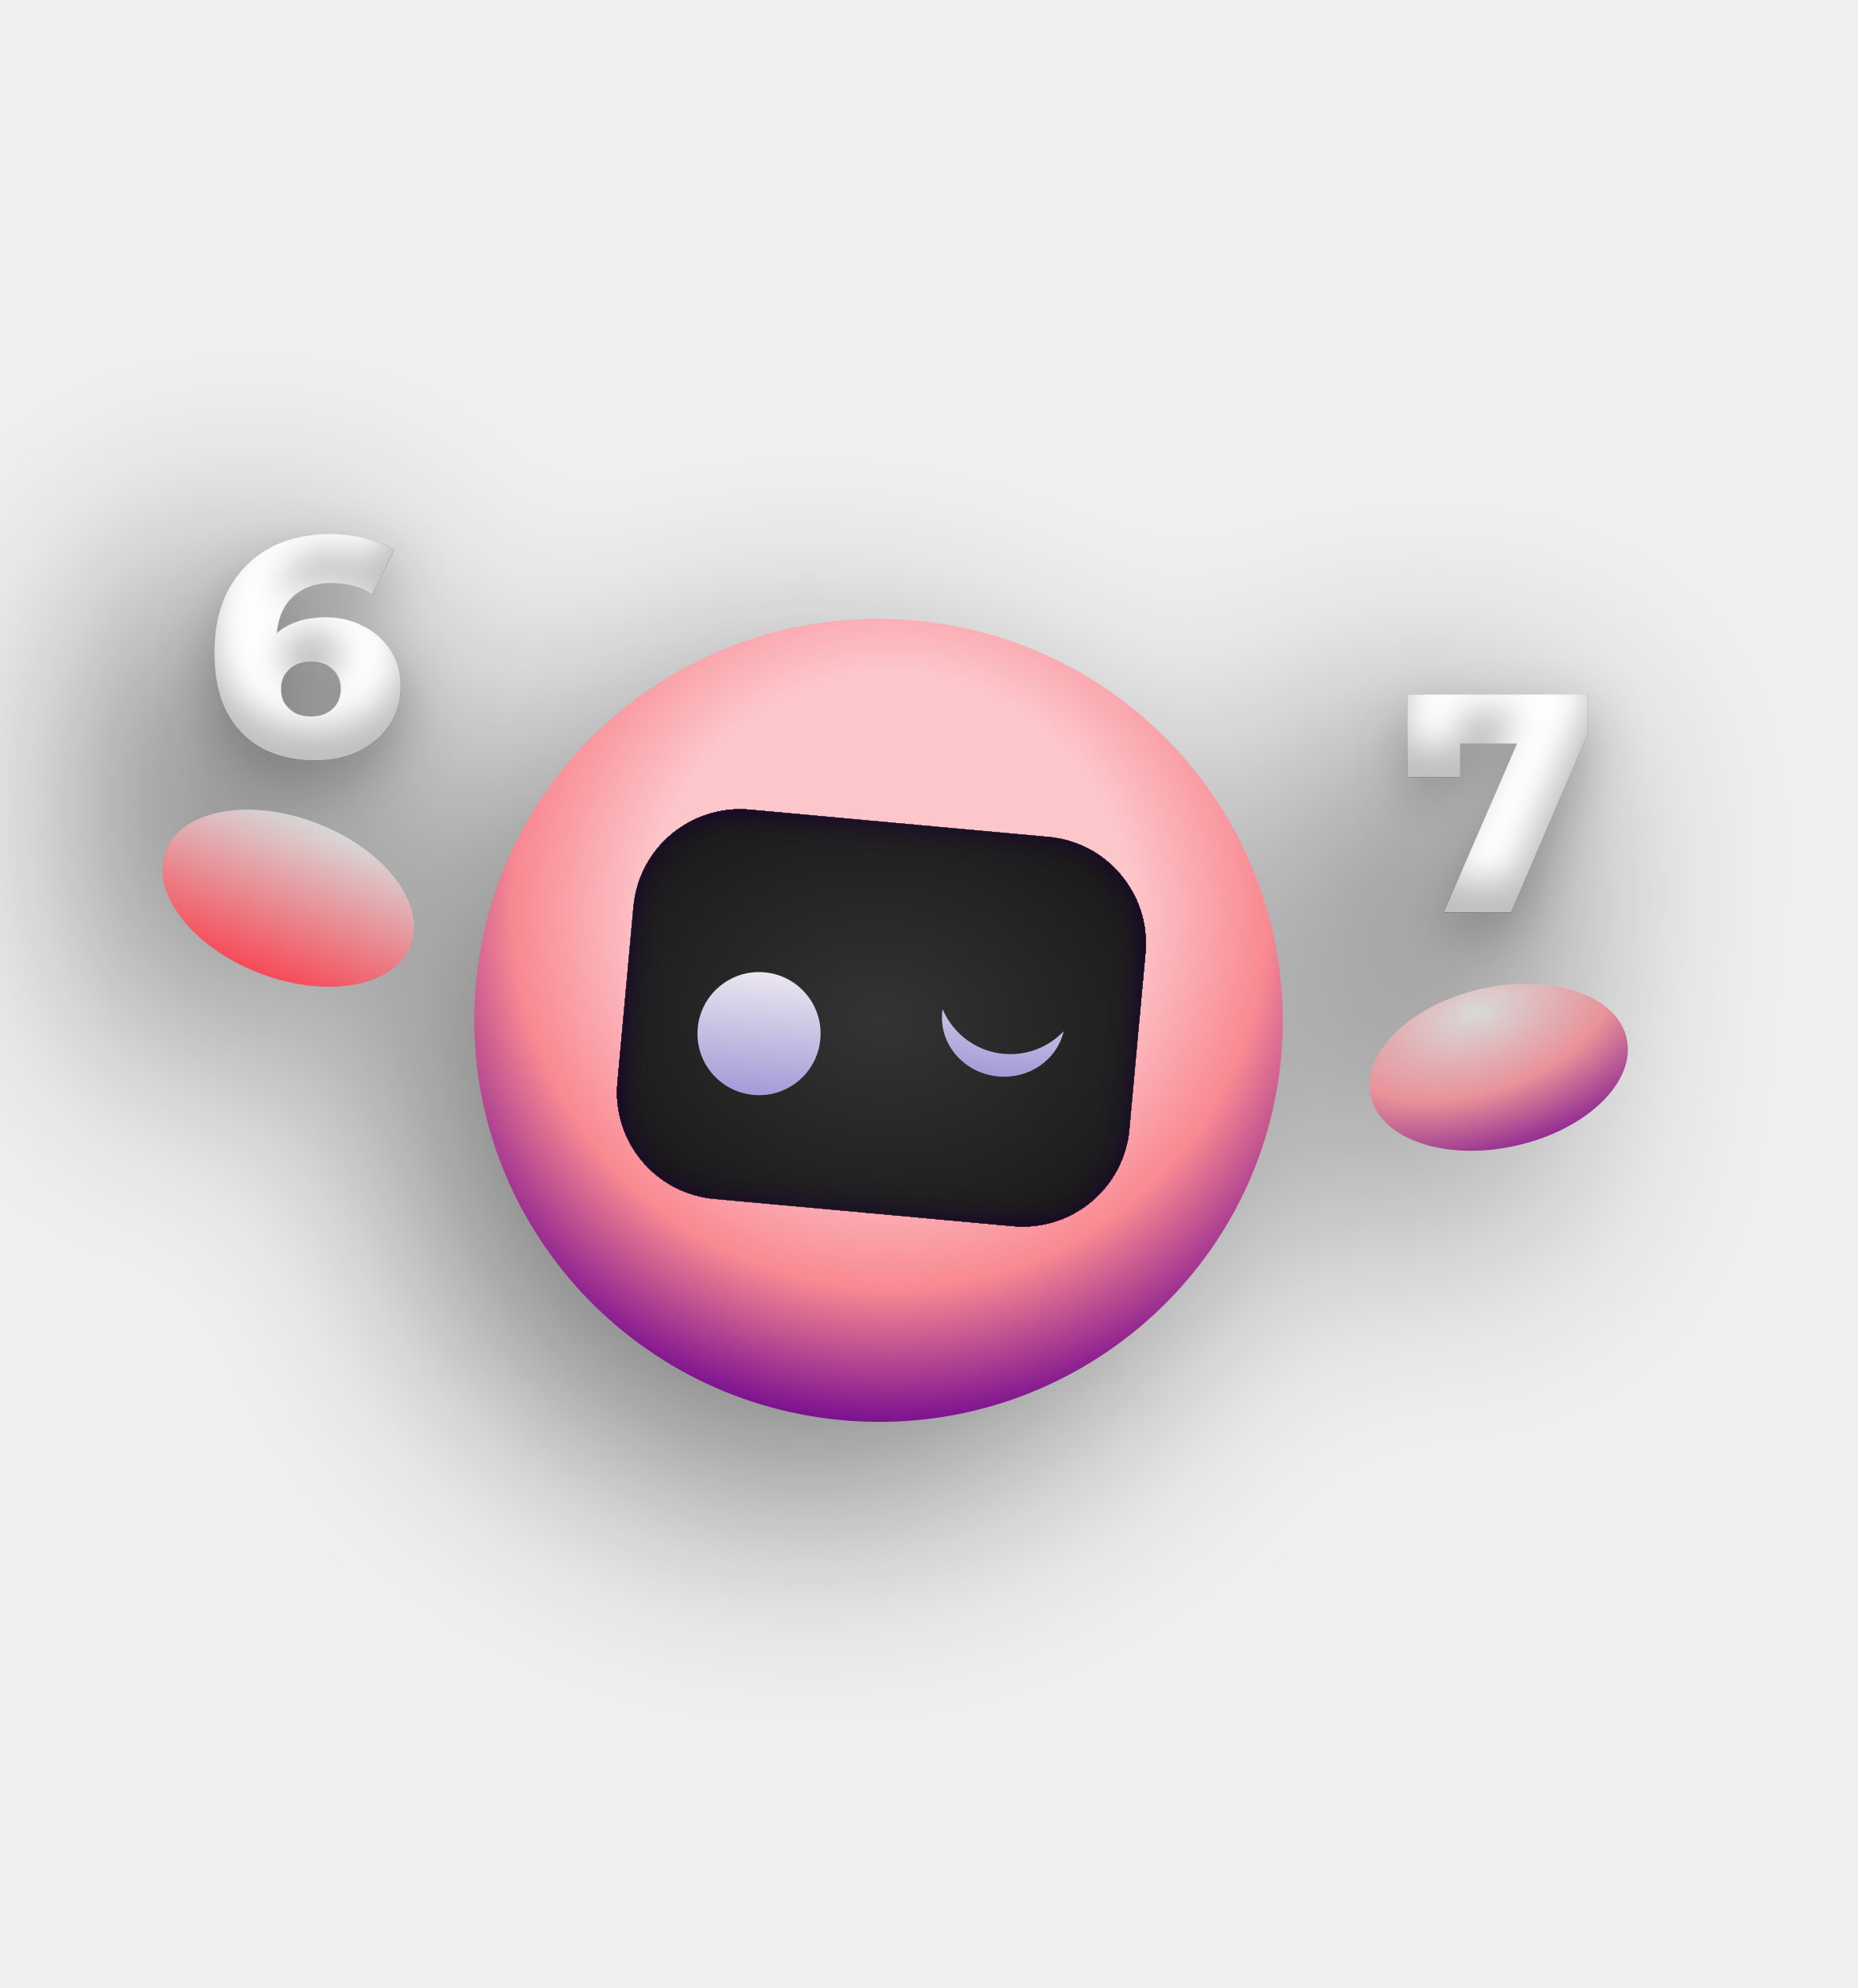
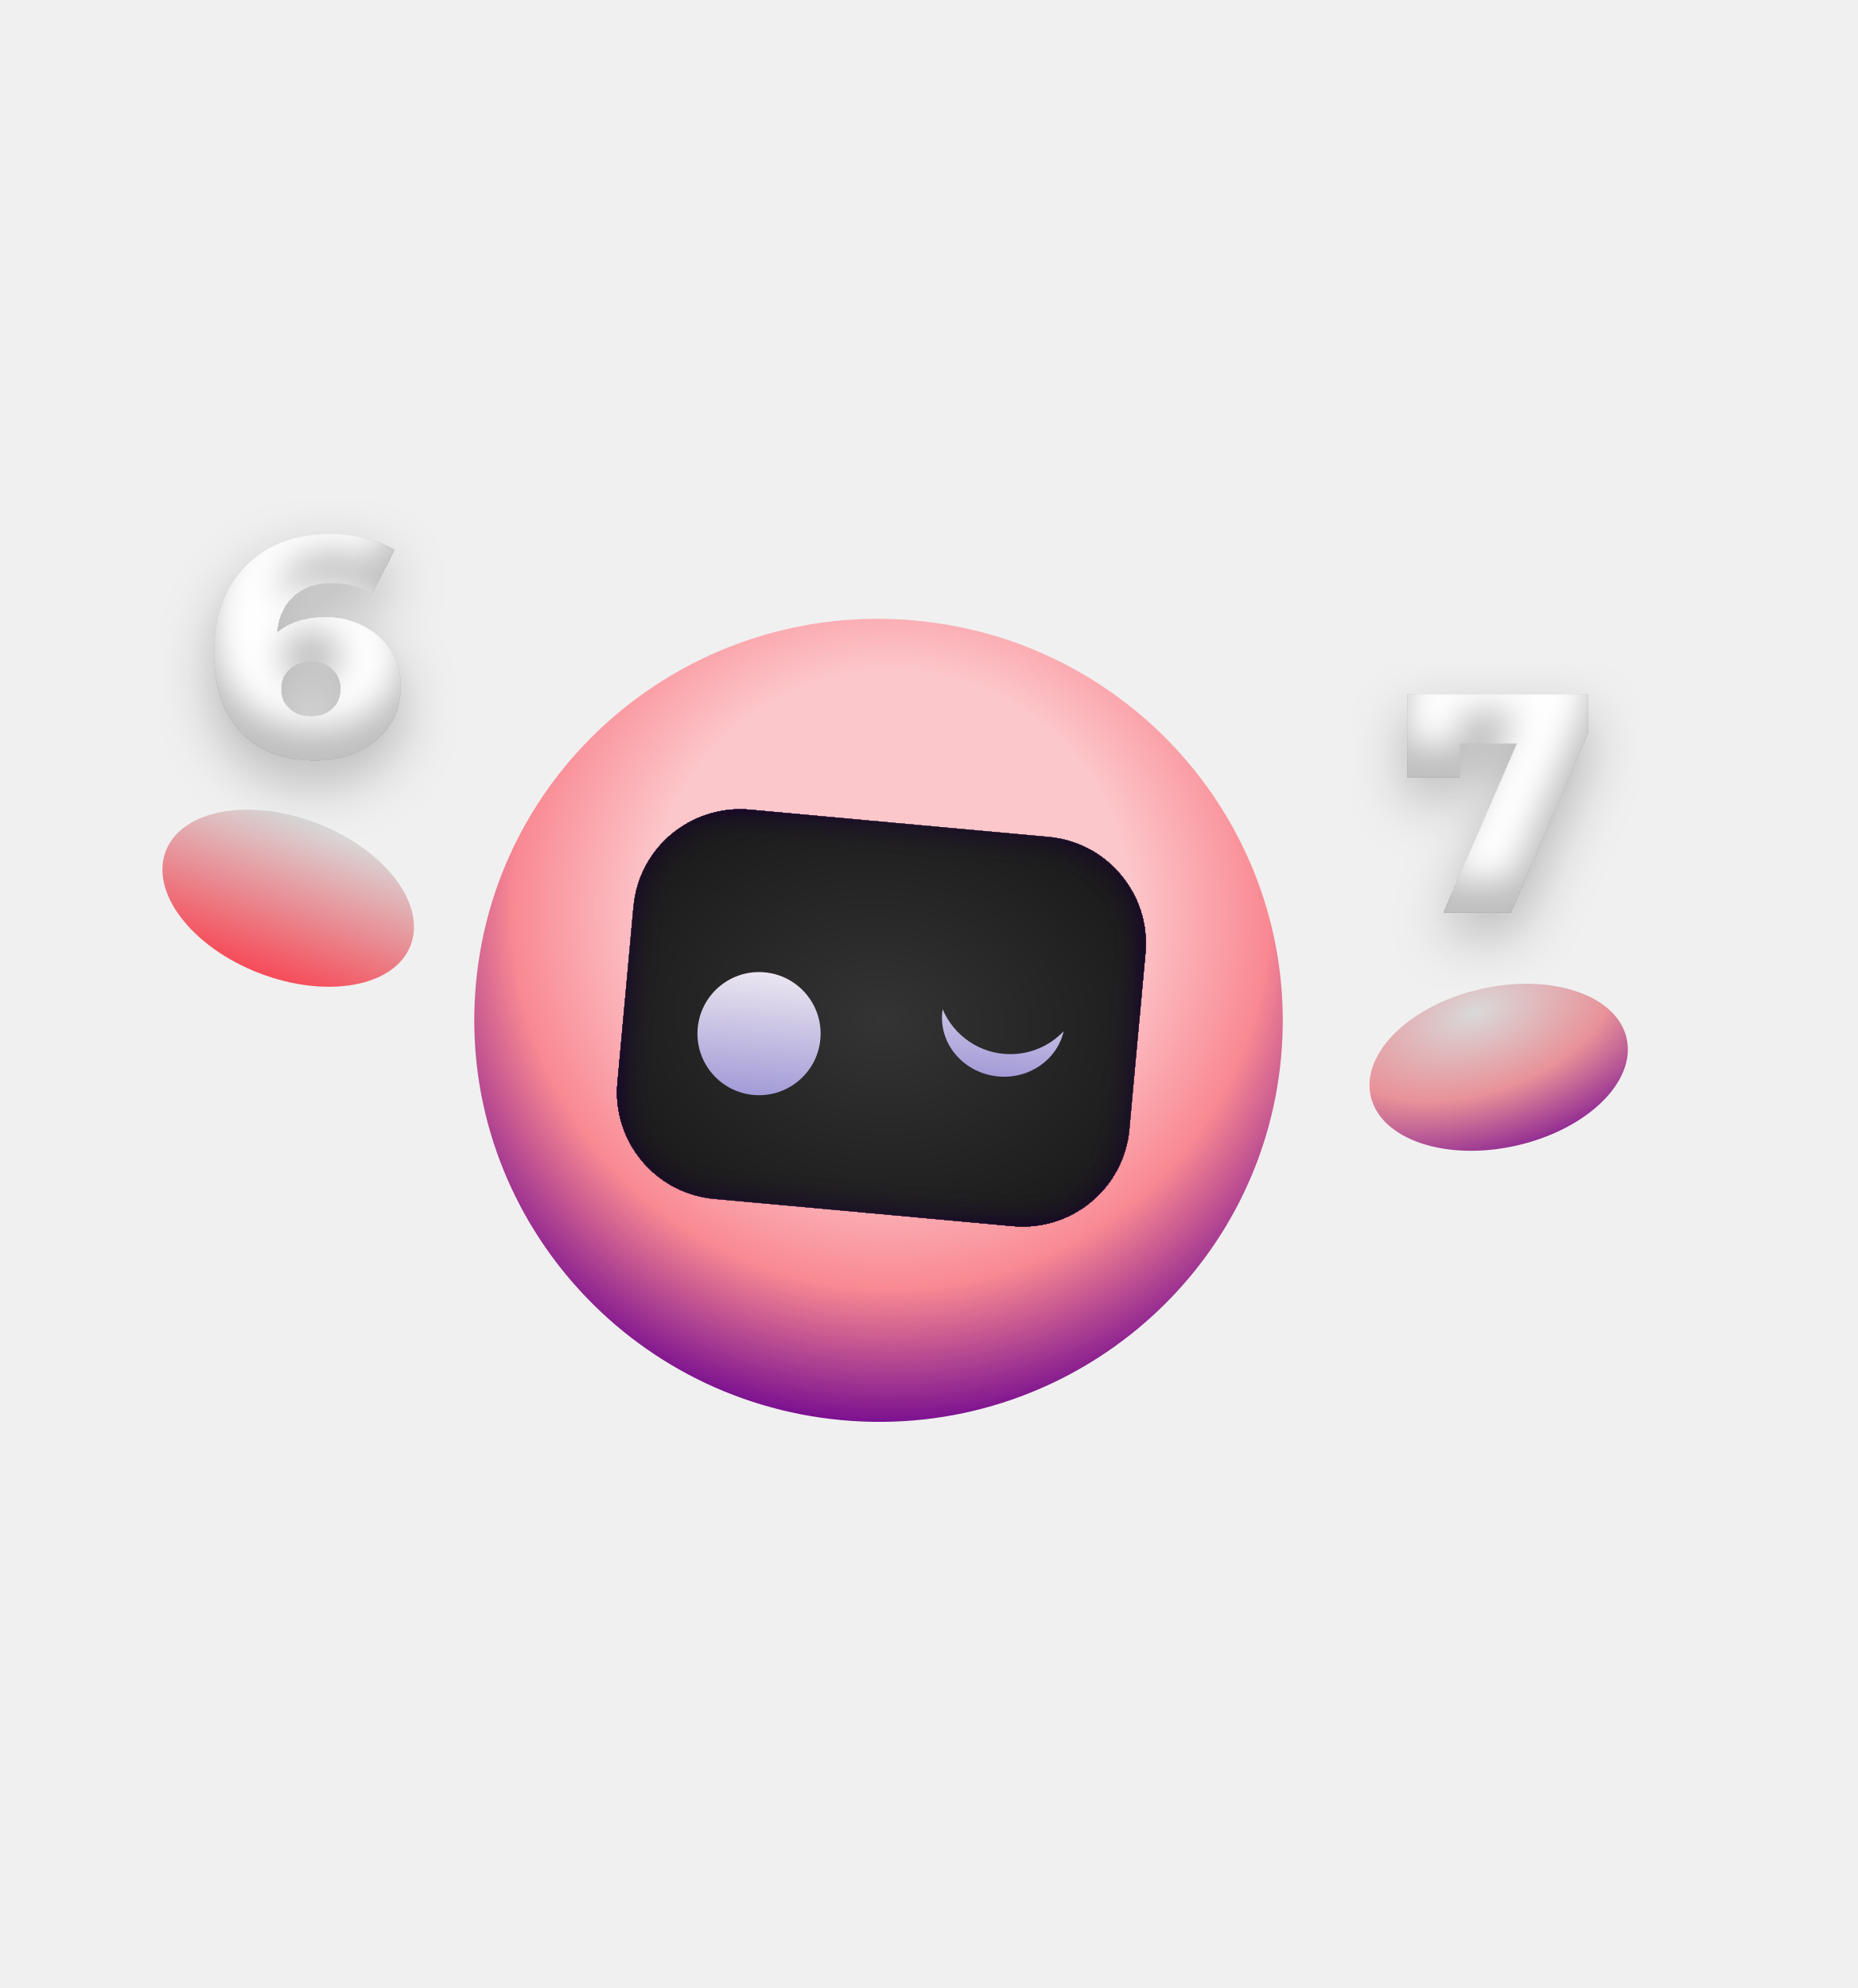
<svg xmlns="http://www.w3.org/2000/svg" width="340" height="364" viewBox="0 0 340 364" fill="none">
-   <g filter="url(#filter0_d_3202_535)">
-     <g clip-path="url(#clip0_3202_535)">
-       <ellipse cx="160.821" cy="186.822" rx="74.001" ry="73.511" transform="rotate(5.20915 160.821 186.822)" fill="url(#paint0_radial_3202_535)" />
-       <g filter="url(#filter1_i_3202_535)">
-         <rect x="117.749" y="146.48" width="94.094" height="71.55" rx="19.603" transform="rotate(5.20915 117.749 146.48)" fill="url(#paint1_radial_3202_535)" />
-       </g>
-       <ellipse cx="274.346" cy="195.417" rx="14.702" ry="24.014" transform="rotate(-102.752 274.346 195.417)" fill="url(#paint2_radial_3202_535)" />
-       <ellipse cx="52.756" cy="164.463" rx="14.702" ry="24.014" transform="rotate(-68.9087 52.7561 164.463)" fill="url(#paint3_linear_3202_535)" />
-       <circle cx="138.946" cy="189.257" r="11.272" transform="rotate(5.20915 138.946 189.257)" fill="url(#paint4_linear_3202_535)" />
-       <path d="M172.557 184.786C174.595 189.619 179.378 193.013 184.953 193.013C188.795 193.012 192.26 191.4 194.71 188.817C193.531 193.994 188.447 197.617 182.731 197.096C176.532 196.531 171.941 191.306 172.477 185.426C172.497 185.21 172.524 184.997 172.557 184.786Z" fill="url(#paint5_linear_3202_535)" />
-       <g filter="url(#filter2_di_3202_535)">
-         <path d="M57.682 139.22C53.964 139.22 50.721 138.481 47.952 137.001C45.221 135.522 43.078 133.322 41.522 130.401C40.005 127.48 39.246 123.876 39.246 119.59C39.246 114.962 40.138 111.036 41.92 107.811C43.741 104.549 46.226 102.065 49.374 100.358C52.561 98.651 56.24 97.797 60.413 97.797C62.651 97.797 64.794 98.063 66.843 98.594C68.929 99.087 70.693 99.789 72.134 100.699L68.038 108.779C66.9 107.982 65.705 107.451 64.453 107.186C63.239 106.882 61.987 106.73 60.697 106.73C57.625 106.73 55.159 107.66 53.3 109.518C51.48 111.377 50.569 114.089 50.569 117.655C50.569 118.3 50.569 118.983 50.569 119.704C50.607 120.386 50.683 121.088 50.797 121.809L47.952 119.476C48.711 118.072 49.621 116.897 50.683 115.948C51.783 115 53.073 114.279 54.552 113.786C56.07 113.293 57.758 113.046 59.616 113.046C62.12 113.046 64.396 113.577 66.444 114.639C68.531 115.664 70.2 117.124 71.452 119.021C72.703 120.88 73.329 123.08 73.329 125.621C73.329 128.39 72.628 130.799 71.224 132.847C69.82 134.858 67.943 136.432 65.591 137.57C63.239 138.67 60.603 139.22 57.682 139.22ZM56.999 131.197C58.061 131.197 58.99 130.989 59.787 130.571C60.622 130.154 61.267 129.566 61.722 128.808C62.177 128.049 62.404 127.157 62.404 126.133C62.404 124.616 61.892 123.402 60.868 122.492C59.882 121.581 58.573 121.126 56.942 121.126C55.842 121.126 54.875 121.335 54.04 121.752C53.244 122.169 52.599 122.757 52.106 123.516C51.65 124.275 51.423 125.166 51.423 126.19C51.423 127.176 51.65 128.049 52.106 128.808C52.561 129.528 53.206 130.116 54.04 130.571C54.875 130.989 55.861 131.197 56.999 131.197Z" fill="white" />
-       </g>
-       <g filter="url(#filter3_di_3202_535)">
-         <path d="M264.312 167.013L279.846 131.336L282.862 136.116L262.662 136.116L267.271 130.938L267.271 142.261L257.655 142.261L257.655 127.183L290.657 127.183L290.657 134.238L276.603 167.013L264.312 167.013Z" fill="white" />
-       </g>
-     </g>
+   <ellipse cx="160.821" cy="186.822" rx="74.001" ry="73.511" transform="rotate(5.20915 160.821 186.822)" fill="url(#paint0_radial_3202_535)" />
+   <g filter="url(#filter1_i_3202_535)">
+     <rect x="117.749" y="146.48" width="94.094" height="71.55" rx="19.603" transform="rotate(5.20915 117.749 146.48)" fill="url(#paint1_radial_3202_535)" />
+   </g>
+   <ellipse cx="274.346" cy="195.417" rx="14.702" ry="24.014" transform="rotate(-102.752 274.346 195.417)" fill="url(#paint2_radial_3202_535)" />
+   <ellipse cx="52.756" cy="164.463" rx="14.702" ry="24.014" transform="rotate(-68.9087 52.7561 164.463)" fill="url(#paint3_linear_3202_535)" />
+   <circle cx="138.946" cy="189.257" r="11.272" transform="rotate(5.20915 138.946 189.257)" fill="url(#paint4_linear_3202_535)" />
+   <path d="M172.557 184.786C174.595 189.619 179.378 193.013 184.953 193.013C188.795 193.012 192.26 191.4 194.71 188.817C193.531 193.994 188.447 197.617 182.731 197.096C176.532 196.531 171.941 191.306 172.477 185.426C172.497 185.21 172.524 184.997 172.557 184.786Z" fill="url(#paint5_linear_3202_535)" />
+   <g filter="url(#filter2_di_3202_535)">
+     <path d="M57.682 139.22C53.964 139.22 50.721 138.481 47.952 137.001C45.221 135.522 43.078 133.322 41.522 130.401C40.005 127.48 39.246 123.876 39.246 119.59C39.246 114.962 40.138 111.036 41.92 107.811C43.741 104.549 46.226 102.065 49.374 100.358C52.561 98.651 56.24 97.797 60.413 97.797C62.651 97.797 64.794 98.063 66.843 98.594C68.929 99.087 70.693 99.789 72.134 100.699L68.038 108.779C66.9 107.982 65.705 107.451 64.453 107.186C63.239 106.882 61.987 106.73 60.697 106.73C57.625 106.73 55.159 107.66 53.3 109.518C51.48 111.377 50.569 114.089 50.569 117.655C50.569 118.3 50.569 118.983 50.569 119.704C50.607 120.386 50.683 121.088 50.797 121.809L47.952 119.476C48.711 118.072 49.621 116.897 50.683 115.948C51.783 115 53.073 114.279 54.552 113.786C56.07 113.293 57.758 113.046 59.616 113.046C62.12 113.046 64.396 113.577 66.444 114.639C68.531 115.664 70.2 117.124 71.452 119.021C72.703 120.88 73.329 123.08 73.329 125.621C73.329 128.39 72.628 130.799 71.224 132.847C69.82 134.858 67.943 136.432 65.591 137.57C63.239 138.67 60.603 139.22 57.682 139.22ZM56.999 131.197C58.061 131.197 58.99 130.989 59.787 130.571C60.622 130.154 61.267 129.566 61.722 128.808C62.177 128.049 62.404 127.157 62.404 126.133C62.404 124.616 61.892 123.402 60.868 122.492C59.882 121.581 58.573 121.126 56.942 121.126C55.842 121.126 54.875 121.335 54.04 121.752C53.244 122.169 52.599 122.757 52.106 123.516C51.65 124.275 51.423 125.166 51.423 126.19C51.423 127.176 51.65 128.049 52.106 128.808C52.561 129.528 53.206 130.116 54.04 130.571C54.875 130.989 55.861 131.197 56.999 131.197Z" fill="white" />
+   </g>
+   <g filter="url(#filter3_di_3202_535)">
+     <path d="M264.312 167.013L279.846 131.336L282.862 136.116L262.662 136.116L267.271 130.938L267.271 142.261L257.655 142.261L257.655 127.183L290.657 127.183L290.657 134.238L276.603 167.013L264.312 167.013Z" fill="white" />
  </g>
  <defs>
-     <filter id="filter0_d_3202_535" x="-89" y="0" width="459.97" height="420.05" filterUnits="userSpaceOnUse" color-interpolation-filters="sRGB">
-       <feFlood flood-opacity="0" result="BackgroundImageFix" />
-       <feColorMatrix in="SourceAlpha" type="matrix" values="0 0 0 0 0 0 0 0 0 0 0 0 0 0 0 0 0 0 127 0" result="hardAlpha" />
-       <feOffset dx="-13" dy="13" />
-       <feGaussianBlur stdDeviation="22" />
-       <feColorMatrix type="matrix" values="0 0 0 0 0 0 0 0 0 0 0 0 0 0 0 0 0 0 0.49 0" />
-       <feBlend mode="multiply" in2="BackgroundImageFix" result="effect1_dropShadow_3202_535" />
-       <feBlend mode="normal" in="SourceGraphic" in2="effect1_dropShadow_3202_535" result="shape" />
-     </filter>
    <filter id="filter1_i_3202_535" x="112.95" y="148.177" width="96.806" height="76.403" filterUnits="userSpaceOnUse" color-interpolation-filters="sRGB">
      <feFlood flood-opacity="0" result="BackgroundImageFix" />
      <feBlend mode="normal" in="SourceGraphic" in2="BackgroundImageFix" result="shape" />
      <feColorMatrix in="SourceAlpha" type="matrix" values="0 0 0 0 0 0 0 0 0 0 0 0 0 0 0 0 0 0 127 0" result="hardAlpha" />
      <feOffset />
      <feGaussianBlur stdDeviation="2.87" />
      <feComposite in2="hardAlpha" operator="arithmetic" k2="-1" k3="1" />
      <feColorMatrix type="matrix" values="0 0 0 0 0.09 0 0 0 0 0.008 0 0 0 0 0.173 0 0 0 1 0" />
      <feBlend mode="normal" in2="shape" result="effect1_innerShadow_3202_535" />
    </filter>
    <filter id="filter2_di_3202_535" x="29.246" y="91.797" width="54.083" height="61.423" filterUnits="userSpaceOnUse" color-interpolation-filters="sRGB">
      <feFlood flood-opacity="0" result="BackgroundImageFix" />
      <feColorMatrix in="SourceAlpha" type="matrix" values="0 0 0 0 0 0 0 0 0 0 0 0 0 0 0 0 0 0 127 0" result="hardAlpha" />
      <feOffset dy="4" />
      <feGaussianBlur stdDeviation="5" />
      <feComposite in2="hardAlpha" operator="out" />
      <feColorMatrix type="matrix" values="0 0 0 0 0 0 0 0 0 0 0 0 0 0 0 0 0 0 0.25 0" />
      <feBlend mode="normal" in2="BackgroundImageFix" result="effect1_dropShadow_3202_535" />
      <feBlend mode="normal" in="SourceGraphic" in2="effect1_dropShadow_3202_535" result="shape" />
      <feColorMatrix in="SourceAlpha" type="matrix" values="0 0 0 0 0 0 0 0 0 0 0 0 0 0 0 0 0 0 127 0" result="hardAlpha" />
      <feOffset dy="-6" />
      <feGaussianBlur stdDeviation="3" />
      <feComposite in2="hardAlpha" operator="arithmetic" k2="-1" k3="1" />
      <feColorMatrix type="matrix" values="0 0 0 0 0 0 0 0 0 0 0 0 0 0 0 0 0 0 0.25 0" />
      <feBlend mode="normal" in2="shape" result="effect2_innerShadow_3202_535" />
    </filter>
    <filter id="filter3_di_3202_535" x="247.655" y="121.183" width="53.002" height="59.83" filterUnits="userSpaceOnUse" color-interpolation-filters="sRGB">
      <feFlood flood-opacity="0" result="BackgroundImageFix" />
      <feColorMatrix in="SourceAlpha" type="matrix" values="0 0 0 0 0 0 0 0 0 0 0 0 0 0 0 0 0 0 127 0" result="hardAlpha" />
      <feOffset dy="4" />
      <feGaussianBlur stdDeviation="5" />
      <feComposite in2="hardAlpha" operator="out" />
      <feColorMatrix type="matrix" values="0 0 0 0 0 0 0 0 0 0 0 0 0 0 0 0 0 0 0.25 0" />
      <feBlend mode="normal" in2="BackgroundImageFix" result="effect1_dropShadow_3202_535" />
      <feBlend mode="normal" in="SourceGraphic" in2="effect1_dropShadow_3202_535" result="shape" />
      <feColorMatrix in="SourceAlpha" type="matrix" values="0 0 0 0 0 0 0 0 0 0 0 0 0 0 0 0 0 0 127 0" result="hardAlpha" />
      <feOffset dy="-6" />
      <feGaussianBlur stdDeviation="3" />
      <feComposite in2="hardAlpha" operator="arithmetic" k2="-1" k3="1" />
      <feColorMatrix type="matrix" values="0 0 0 0 0 0 0 0 0 0 0 0 0 0 0 0 0 0 0.25 0" />
      <feBlend mode="normal" in2="shape" result="effect2_innerShadow_3202_535" />
    </filter>
    <radialGradient id="paint0_radial_3202_535" cx="0" cy="0" r="1" gradientUnits="userSpaceOnUse" gradientTransform="translate(161.311 166.729) rotate(-102.593) scale(94.4046 95.0339)">
      <stop offset="0.159" stop-color="#FCC7CB" />
      <stop offset="0.462" stop-color="#FCC7CB" />
      <stop offset="0.731" stop-color="#F98992" />
      <stop offset="1" stop-color="#760C90" />
    </radialGradient>
    <radialGradient id="paint1_radial_3202_535" cx="0" cy="0" r="1" gradientUnits="userSpaceOnUse" gradientTransform="translate(164.795 182.745) rotate(90) scale(50.9674 67.0256)">
      <stop stop-color="#343434" />
      <stop offset="1" stop-color="#151515" />
    </radialGradient>
    <radialGradient id="paint2_radial_3202_535" cx="0" cy="0" r="1" gradientUnits="userSpaceOnUse" gradientTransform="translate(285.119 193.399) rotate(174.668) scale(29.5839 52.5326)">
      <stop stop-color="#D9D9D9" />
      <stop offset="0.5" stop-color="#E89299" />
      <stop offset="1" stop-color="#760C90" />
    </radialGradient>
    <linearGradient id="paint3_linear_3202_535" x1="67.458" y1="164.463" x2="38.054" y2="164.463" gradientUnits="userSpaceOnUse">
      <stop stop-color="#D9D9D9" />
      <stop offset="1" stop-color="#F64B58" />
    </linearGradient>
    <linearGradient id="paint4_linear_3202_535" x1="138.946" y1="177.985" x2="138.946" y2="200.528" gradientUnits="userSpaceOnUse">
      <stop stop-color="#EBE6F0" />
      <stop offset="1" stop-color="#A39BD7" />
    </linearGradient>
    <linearGradient id="paint5_linear_3202_535" x1="184.673" y1="175.802" x2="182.732" y2="197.096" gradientUnits="userSpaceOnUse">
      <stop stop-color="#EBE6F0" />
      <stop offset="1" stop-color="#A39BD7" />
    </linearGradient>
-     <clipPath id="clip0_3202_535">
-       <rect width="345.99" height="301.884" fill="white" transform="translate(-4.59155 31) rotate(5.20915)" />
-     </clipPath>
  </defs>
</svg>
